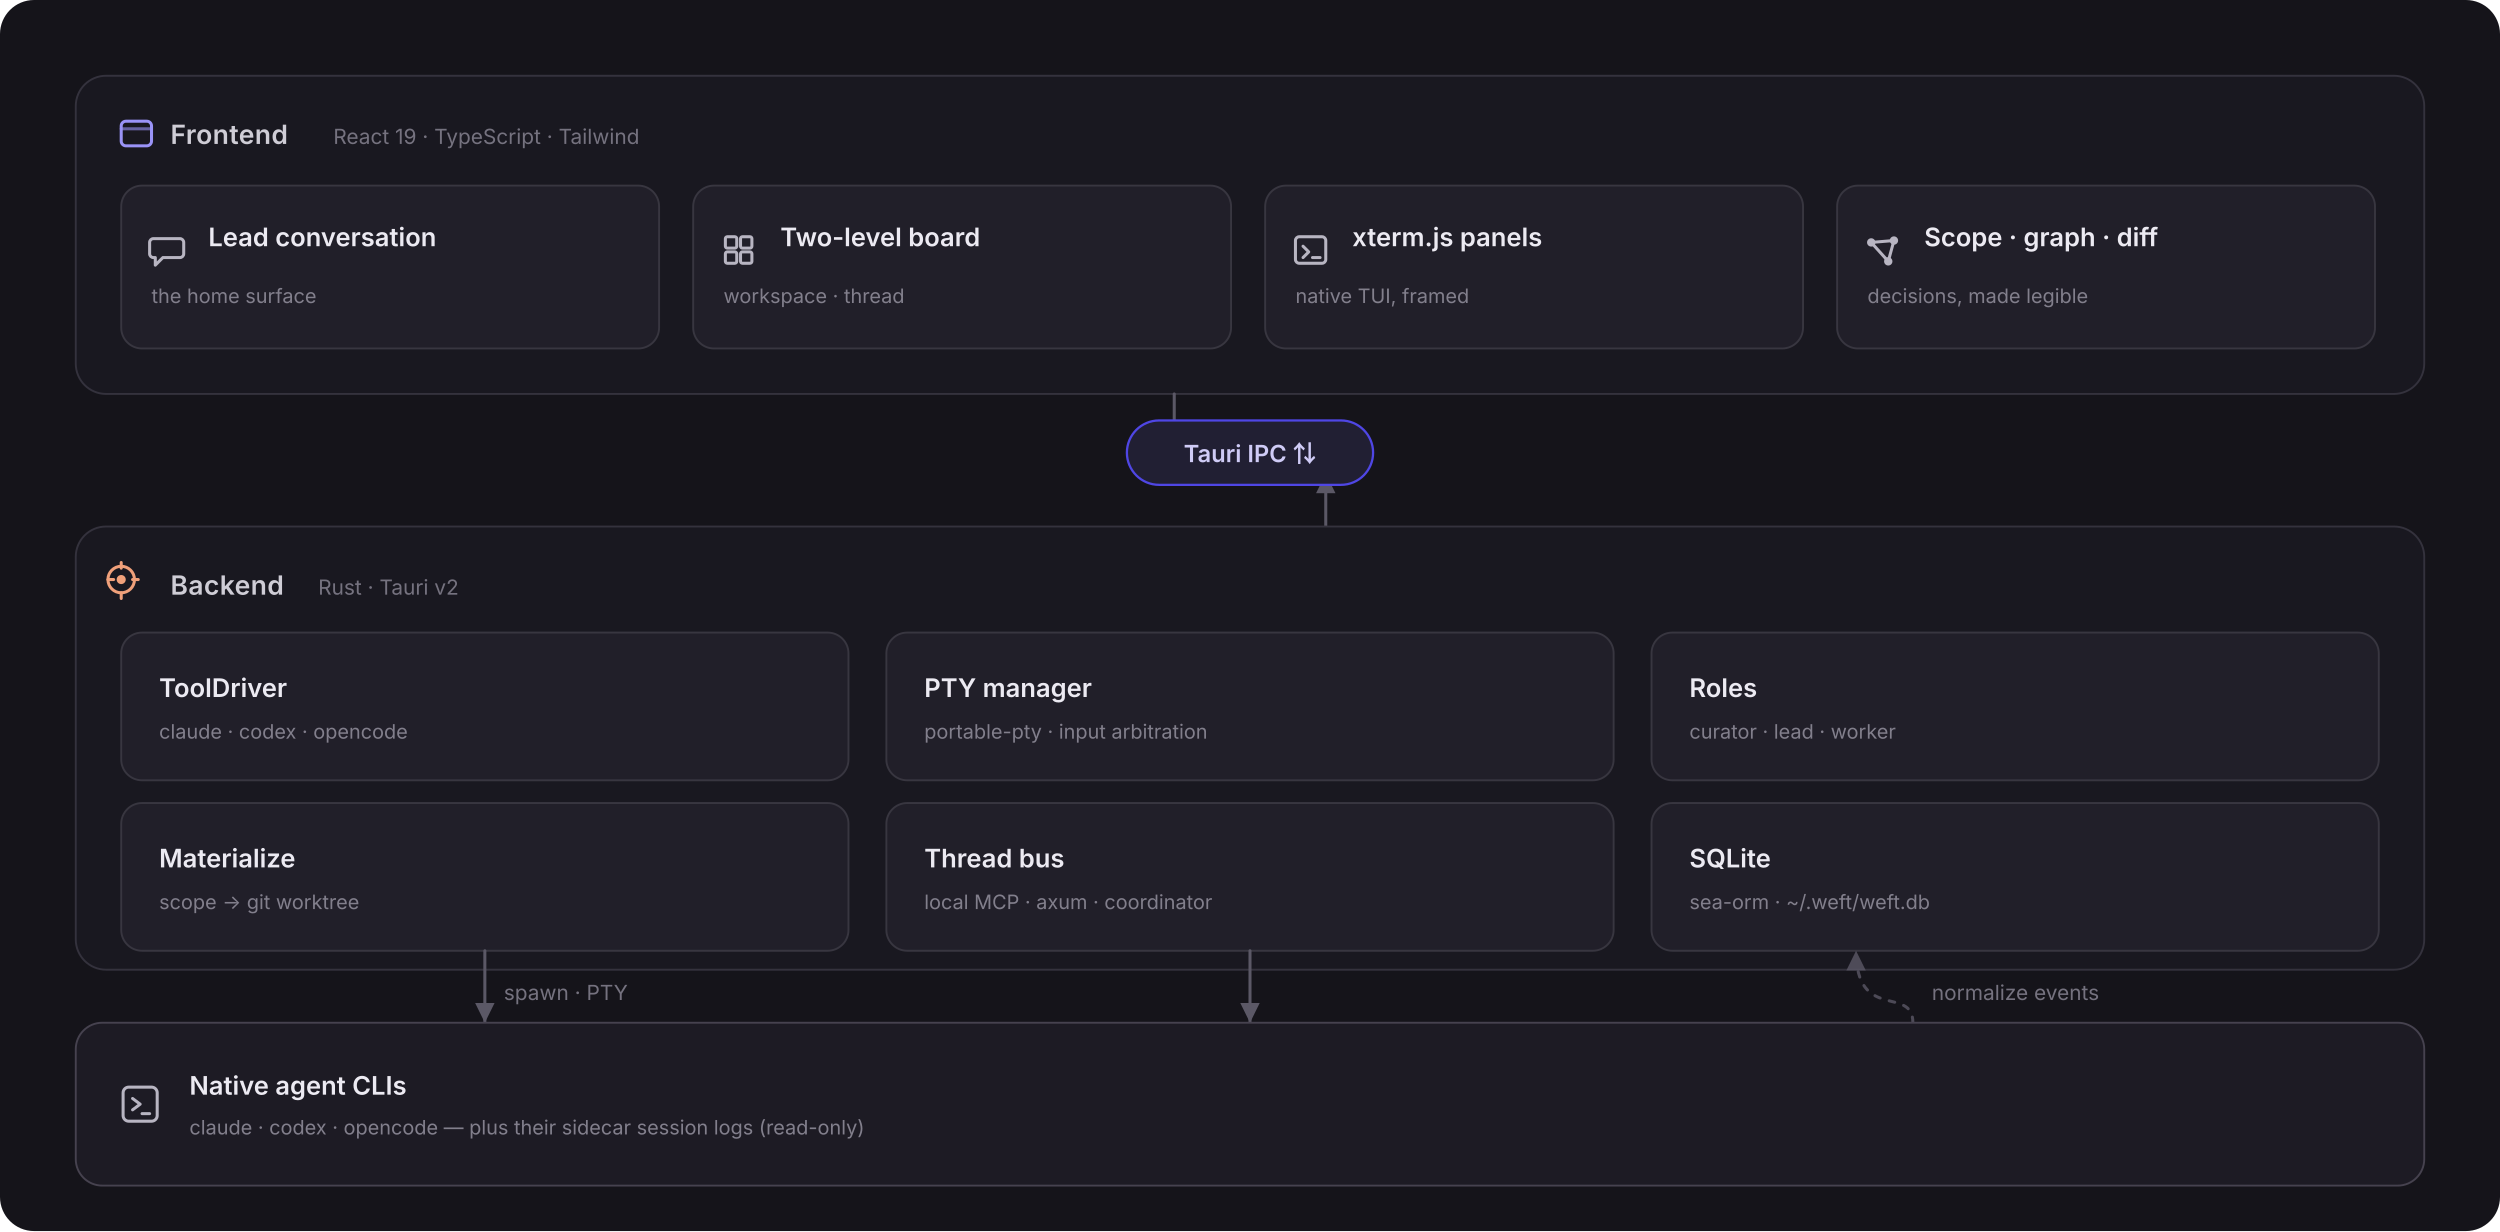
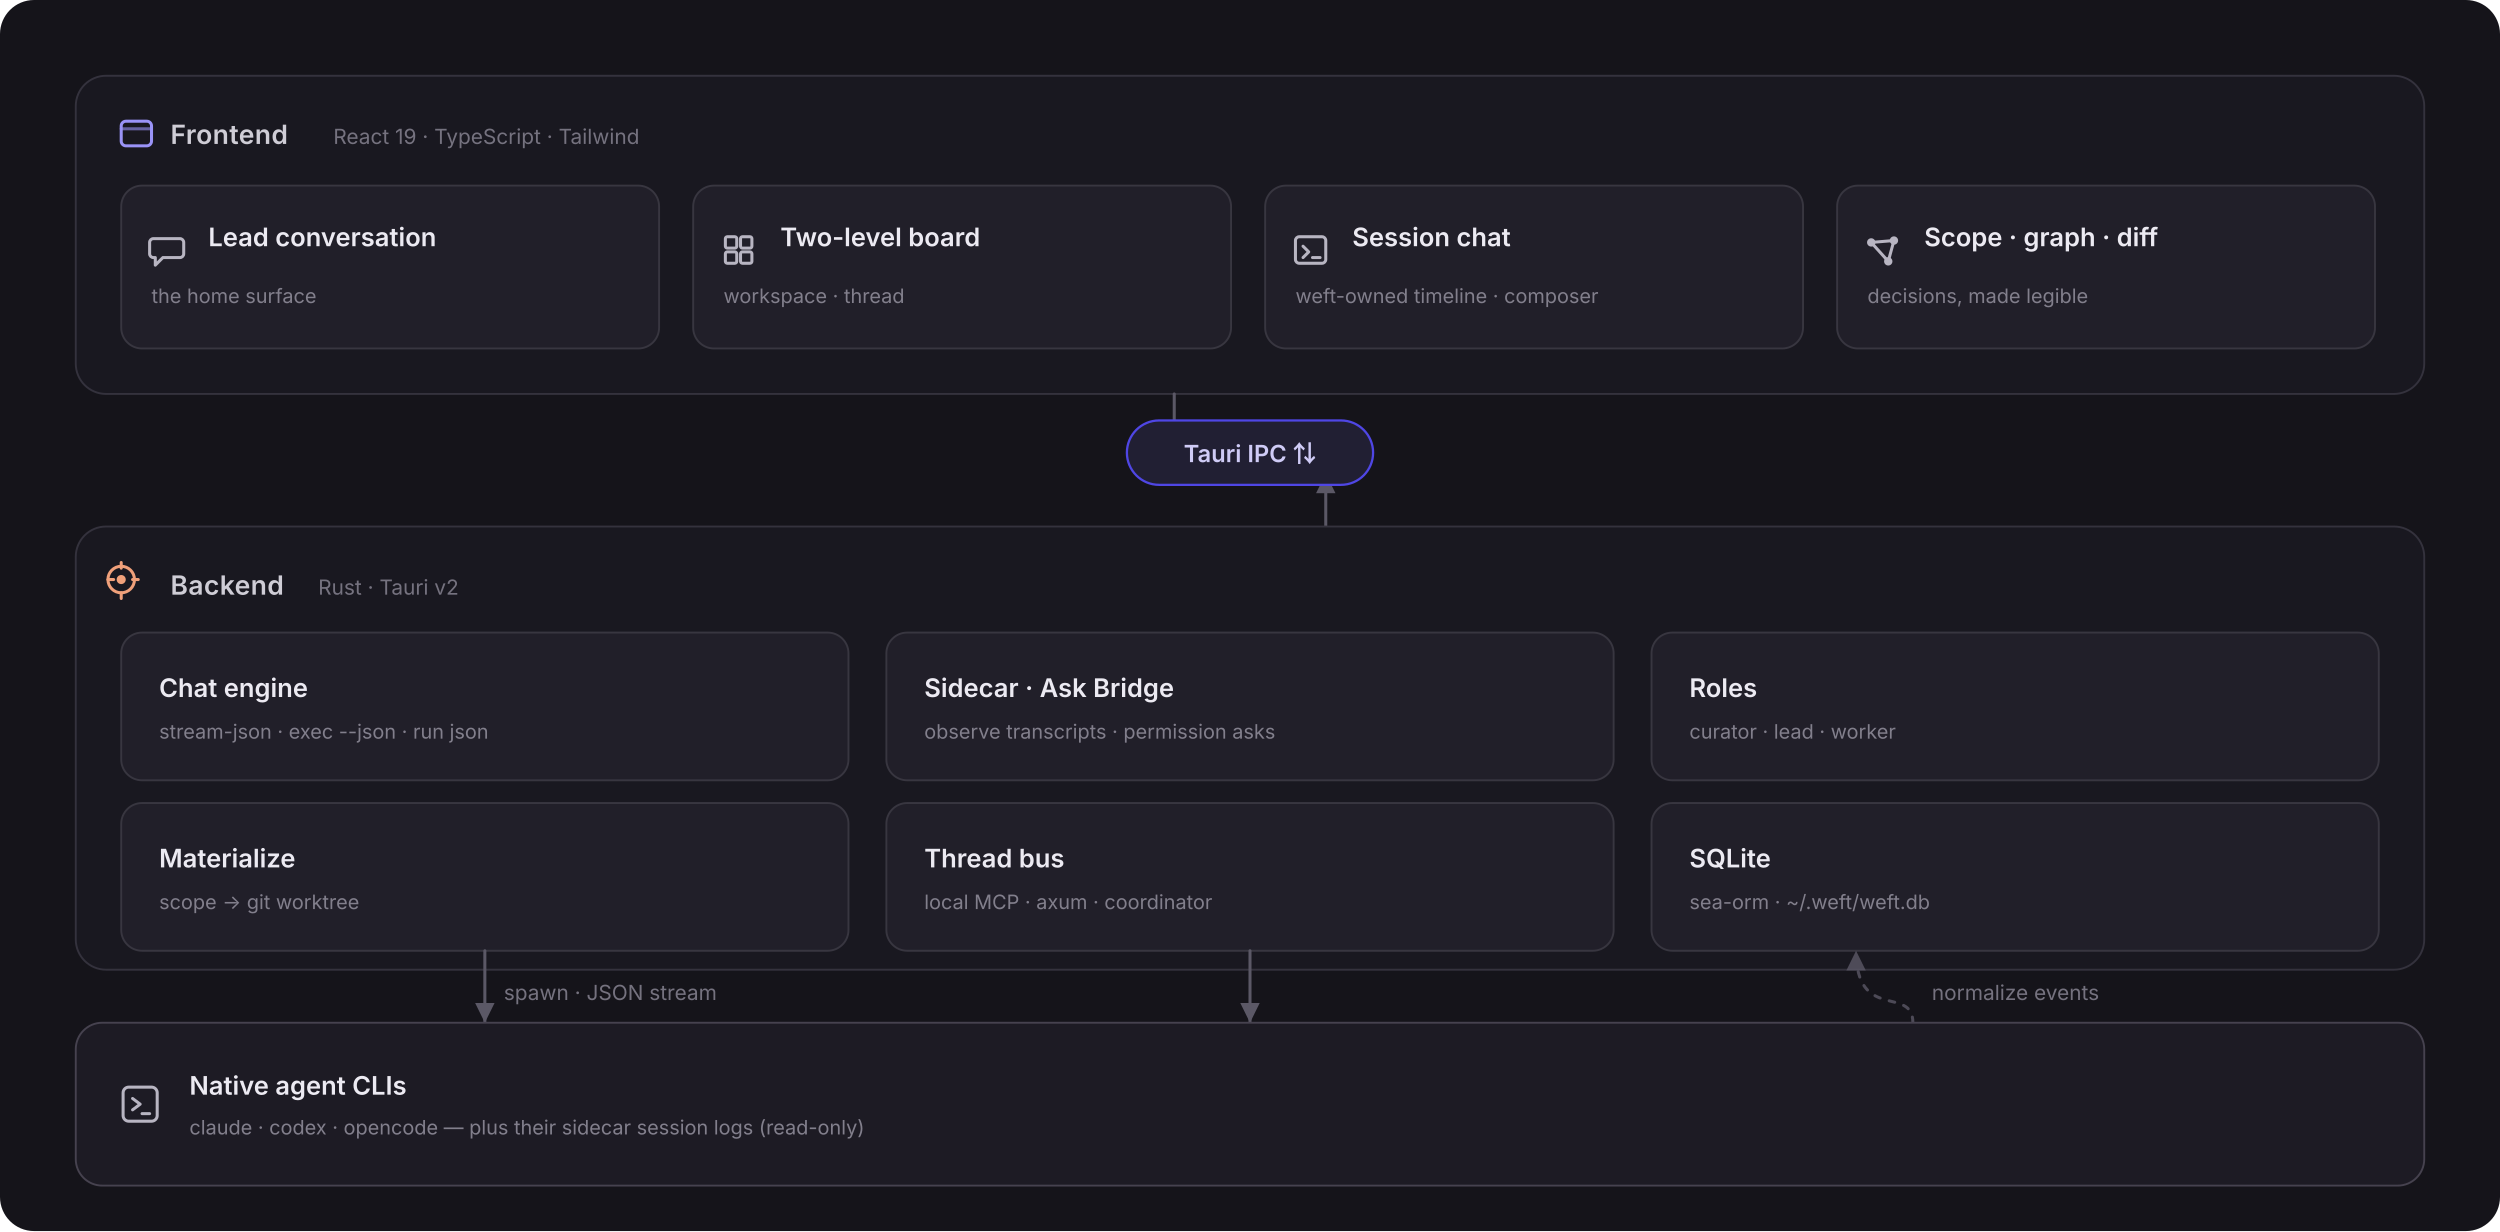
<svg xmlns="http://www.w3.org/2000/svg" viewBox="0 0 1320 650" font-family="'Inter','SF Pro Display',-apple-system,'Segoe UI','PingFang SC','Noto Sans CJK SC',sans-serif">
  <defs>
    <marker id="a3" markerWidth="9" markerHeight="9" refX="6.5" refY="3.2" orient="auto">
      <path d="M0,0 L6.5,3.2 L0,6.4 z" fill="#5b5866" />
    </marker>
    <marker id="a3u" markerWidth="9" markerHeight="9" refX="6.5" refY="3.2" orient="auto">
      <path d="M0,0 L6.5,3.2 L0,6.4 z" fill="#5b5866" />
    </marker>
    <style>
      .ct{fill:#cfcdd6;font-size:14px;font-weight:600;letter-spacing:.2px}
      .cs{fill:#75727f;font-size:11px}
      .chip{fill:#211f29;stroke:#383640;stroke-width:1}
      .clbl{fill:#eceaf2;font-size:13.5px;font-weight:600}
      .csub{fill:#827f8c;font-size:10.5px}
      .gl{stroke-width:1.6;fill:none;stroke-linecap:round;stroke-linejoin:round}
      .pill{fill:#211f33;stroke:#4f46e5;stroke-width:1.2}
    </style>
  </defs>
  <rect x="0" y="0" width="1320" height="650" rx="18" fill="#15141a" />
  <rect x="40" y="40" width="1240" height="168" rx="16" fill="#191820" stroke="#34323d" />
  <g transform="translate(64,66)">
    <rect x="0" y="-2" width="16" height="13" rx="2.5" fill="none" stroke="#9a93f7" class="gl" />
    <path d="M0,2 h16" stroke="#9a93f7" class="gl" opacity=".6" />
  </g>
  <text class="ct" x="90" y="76">Frontend</text>
  <text class="cs" x="176" y="76">React 19 · TypeScript · Tailwind</text>
  <g>
    <rect class="chip" x="64" y="98" width="284" height="86" rx="11" />
    <g transform="translate(88,132)">
      <path class="gl" stroke="#b8b5c2" d="M-7,-6 h14 a2,2 0 0 1 2,2 v6 a2,2 0 0 1 -2,2 h-9 l-4,4 v-4 h-1 a2,2 0 0 1 -2,-2 v-6 a2,2 0 0 1 2,-2 z" />
    </g>
    <text class="clbl" x="110" y="130">Lead conversation</text>
    <text class="csub" x="80" y="160">the home surface</text>
  </g>
  <g>
    <rect class="chip" x="366" y="98" width="284" height="86" rx="11" />
    <g transform="translate(390,132)" class="gl" stroke="#b8b5c2">
      <rect x="-7" y="-7" width="6" height="6" rx="1" />
      <rect x="1" y="-7" width="6" height="6" rx="1" />
      <rect x="-7" y="1" width="6" height="6" rx="1" />
      <rect x="1" y="1" width="6" height="6" rx="1" />
    </g>
    <text class="clbl" x="412" y="130">Two-level board</text>
    <text class="csub" x="382" y="160">workspace · thread</text>
  </g>
  <g>
    <rect class="chip" x="668" y="98" width="284" height="86" rx="11" />
    <g transform="translate(692,132)" class="gl" stroke="#b8b5c2">
      <rect x="-8" y="-7" width="16" height="14" rx="2" />
      <path d="M-4,-2 l3,3 l-3,3" />
      <path d="M1,4 h4" />
    </g>
-     <text class="clbl" x="714" y="130">xterm.js panels</text>
-     <text class="csub" x="684" y="160">native TUI, framed</text>
+     <text class="clbl" x="714" y="130">Session chat</text>
+     <text class="csub" x="684" y="160">weft-owned timeline · composer</text>
  </g>
  <g>
    <rect class="chip" x="970" y="98" width="284" height="86" rx="11" />
    <g transform="translate(994,132)" class="gl" stroke="#b8b5c2">
      <circle cx="-6" cy="-4" r="2.2" fill="#b8b5c2" stroke="none" />
      <circle cx="6" cy="-5" r="2.2" fill="#b8b5c2" stroke="none" />
      <circle cx="3" cy="6" r="2.2" fill="#b8b5c2" stroke="none" />
      <path d="M-6,-4 L6,-5 M6,-5 L3,6 M-6,-4 L3,6" />
    </g>
    <text class="clbl" x="1016" y="130">Scope · graph · diff</text>
    <text class="csub" x="986" y="160">decisions, made legible</text>
  </g>
  <path class="gl" d="M620,208 V236" stroke="#5b5866" marker-end="url(#a3)" />
  <path class="gl" d="M700,278 V250" stroke="#5b5866" marker-end="url(#a3u)" />
  <rect class="pill" x="595" y="222" width="130" height="34" rx="17" />
  <text x="660" y="244" text-anchor="middle" fill="#cfcbf6" font-size="12.5" font-weight="600">Tauri IPC ⇅</text>
  <rect x="40" y="278" width="1240" height="234" rx="16" fill="#191820" stroke="#34323d" />
  <g transform="translate(64,304)" class="gl" stroke="#f0a07a">
    <circle cx="0" cy="2" r="7" />
    <circle cx="0" cy="2" r="2.4" fill="#f0a07a" stroke="none" />
    <path d="M0,-7 v3 M0,9 v3 M-7,2 h3 M9,2 h-3" />
  </g>
  <text class="ct" x="90" y="314">Backend</text>
  <text class="cs" x="168" y="314">Rust · Tauri v2</text>
  <g>
    <rect class="chip" x="64" y="334" width="384" height="78" rx="11" />
-     <text class="clbl" x="84" y="368">ToolDriver</text>
-     <text class="csub" x="84" y="390">claude · codex · opencode</text>
+     <text class="clbl" x="84" y="368">Chat engine</text>
+     <text class="csub" x="84" y="390">stream-json · exec --json · run json</text>
  </g>
  <g>
    <rect class="chip" x="468" y="334" width="384" height="78" rx="11" />
-     <text class="clbl" x="488" y="368">PTY manager</text>
-     <text class="csub" x="488" y="390">portable-pty · input arbitration</text>
+     <text class="clbl" x="488" y="368">Sidecar · Ask Bridge</text>
+     <text class="csub" x="488" y="390">observe transcripts · permission asks</text>
  </g>
  <g>
    <rect class="chip" x="872" y="334" width="384" height="78" rx="11" />
    <text class="clbl" x="892" y="368">Roles</text>
    <text class="csub" x="892" y="390">curator · lead · worker</text>
  </g>
  <g>
    <rect class="chip" x="64" y="424" width="384" height="78" rx="11" />
    <text class="clbl" x="84" y="458">Materialize</text>
    <text class="csub" x="84" y="480">scope → git worktree</text>
  </g>
  <g>
    <rect class="chip" x="468" y="424" width="384" height="78" rx="11" />
    <text class="clbl" x="488" y="458">Thread bus</text>
    <text class="csub" x="488" y="480">local MCP · axum · coordinator</text>
  </g>
  <g>
    <rect class="chip" x="872" y="424" width="384" height="78" rx="11" />
    <text class="clbl" x="892" y="458">SQLite</text>
    <text class="csub" x="892" y="480">sea-orm · ~/.weft/weft.db</text>
  </g>
  <path class="gl" d="M256,502 V540" stroke="#5b5866" marker-end="url(#a3)" />
-   <text class="cs" x="266" y="528" fill="#75727f">spawn · PTY</text>
+   <text class="cs" x="266" y="528" fill="#75727f">spawn · JSON stream</text>
  <path class="gl" d="M660,502 V540" stroke="#5b5866" marker-end="url(#a3)" />
  <path class="gl" d="M1010,540 C1010,520 980,540 980,502" stroke="#5b5866" stroke-dasharray="3 5" opacity=".8" marker-end="url(#a3u)" />
  <text class="cs" x="1020" y="528" fill="#75727f">normalize events</text>
  <rect x="40" y="540" width="1240" height="86" rx="14" fill="#1d1b24" stroke="#46424f" />
  <g transform="translate(74,583)" class="gl" stroke="#b8b5c2">
    <rect x="-9" y="-9" width="18" height="18" rx="3" />
    <path d="M-4,-3 l4,3 l-4,3" />
    <path d="M1,5 h4" />
  </g>
  <text class="clbl" x="100" y="578" font-size="14.5">Native agent CLIs</text>
  <text class="csub" x="100" y="599" font-size="11">claude · codex · opencode — plus their sidecar session logs (read-only)</text>
</svg>
